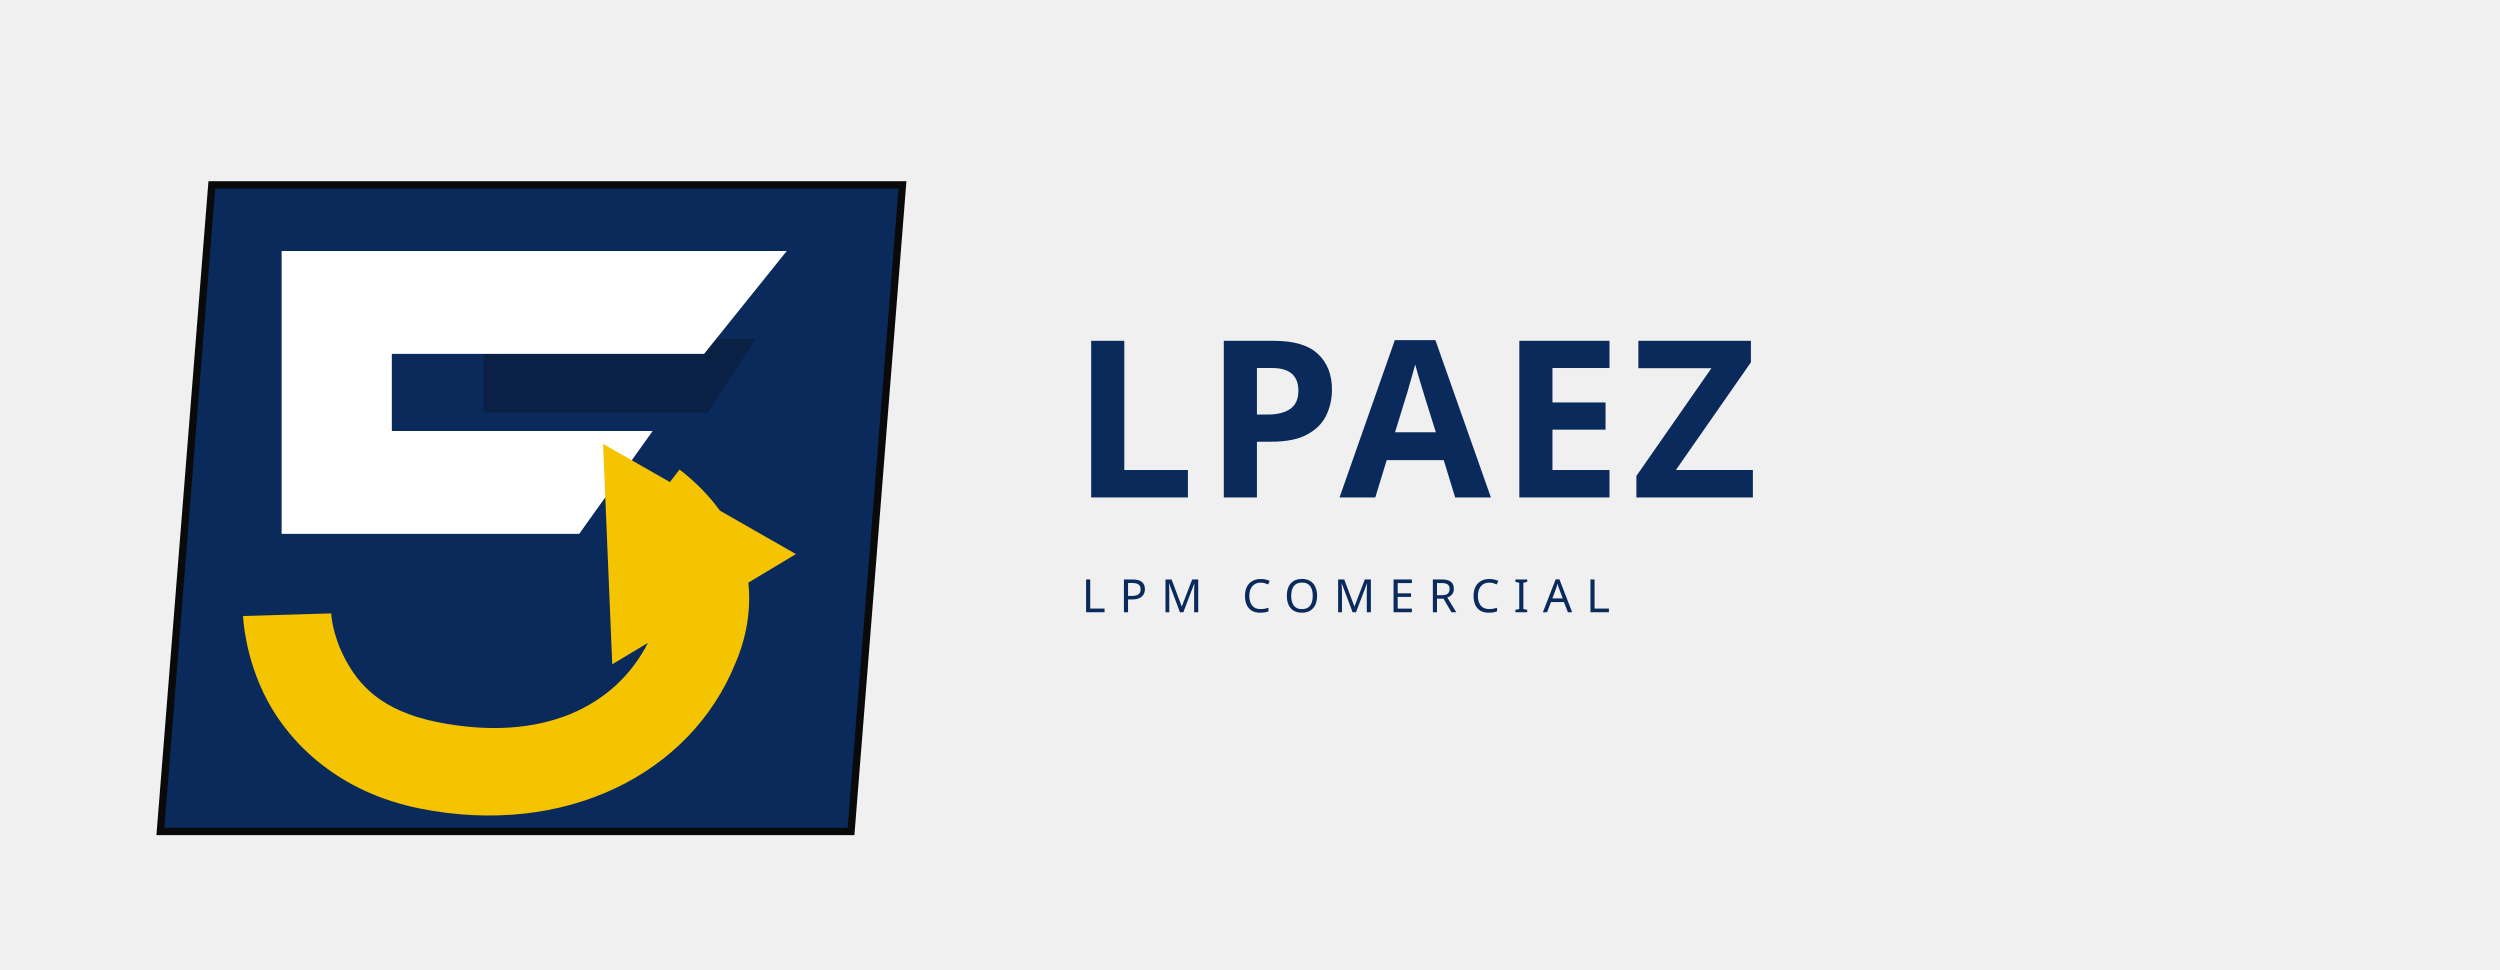
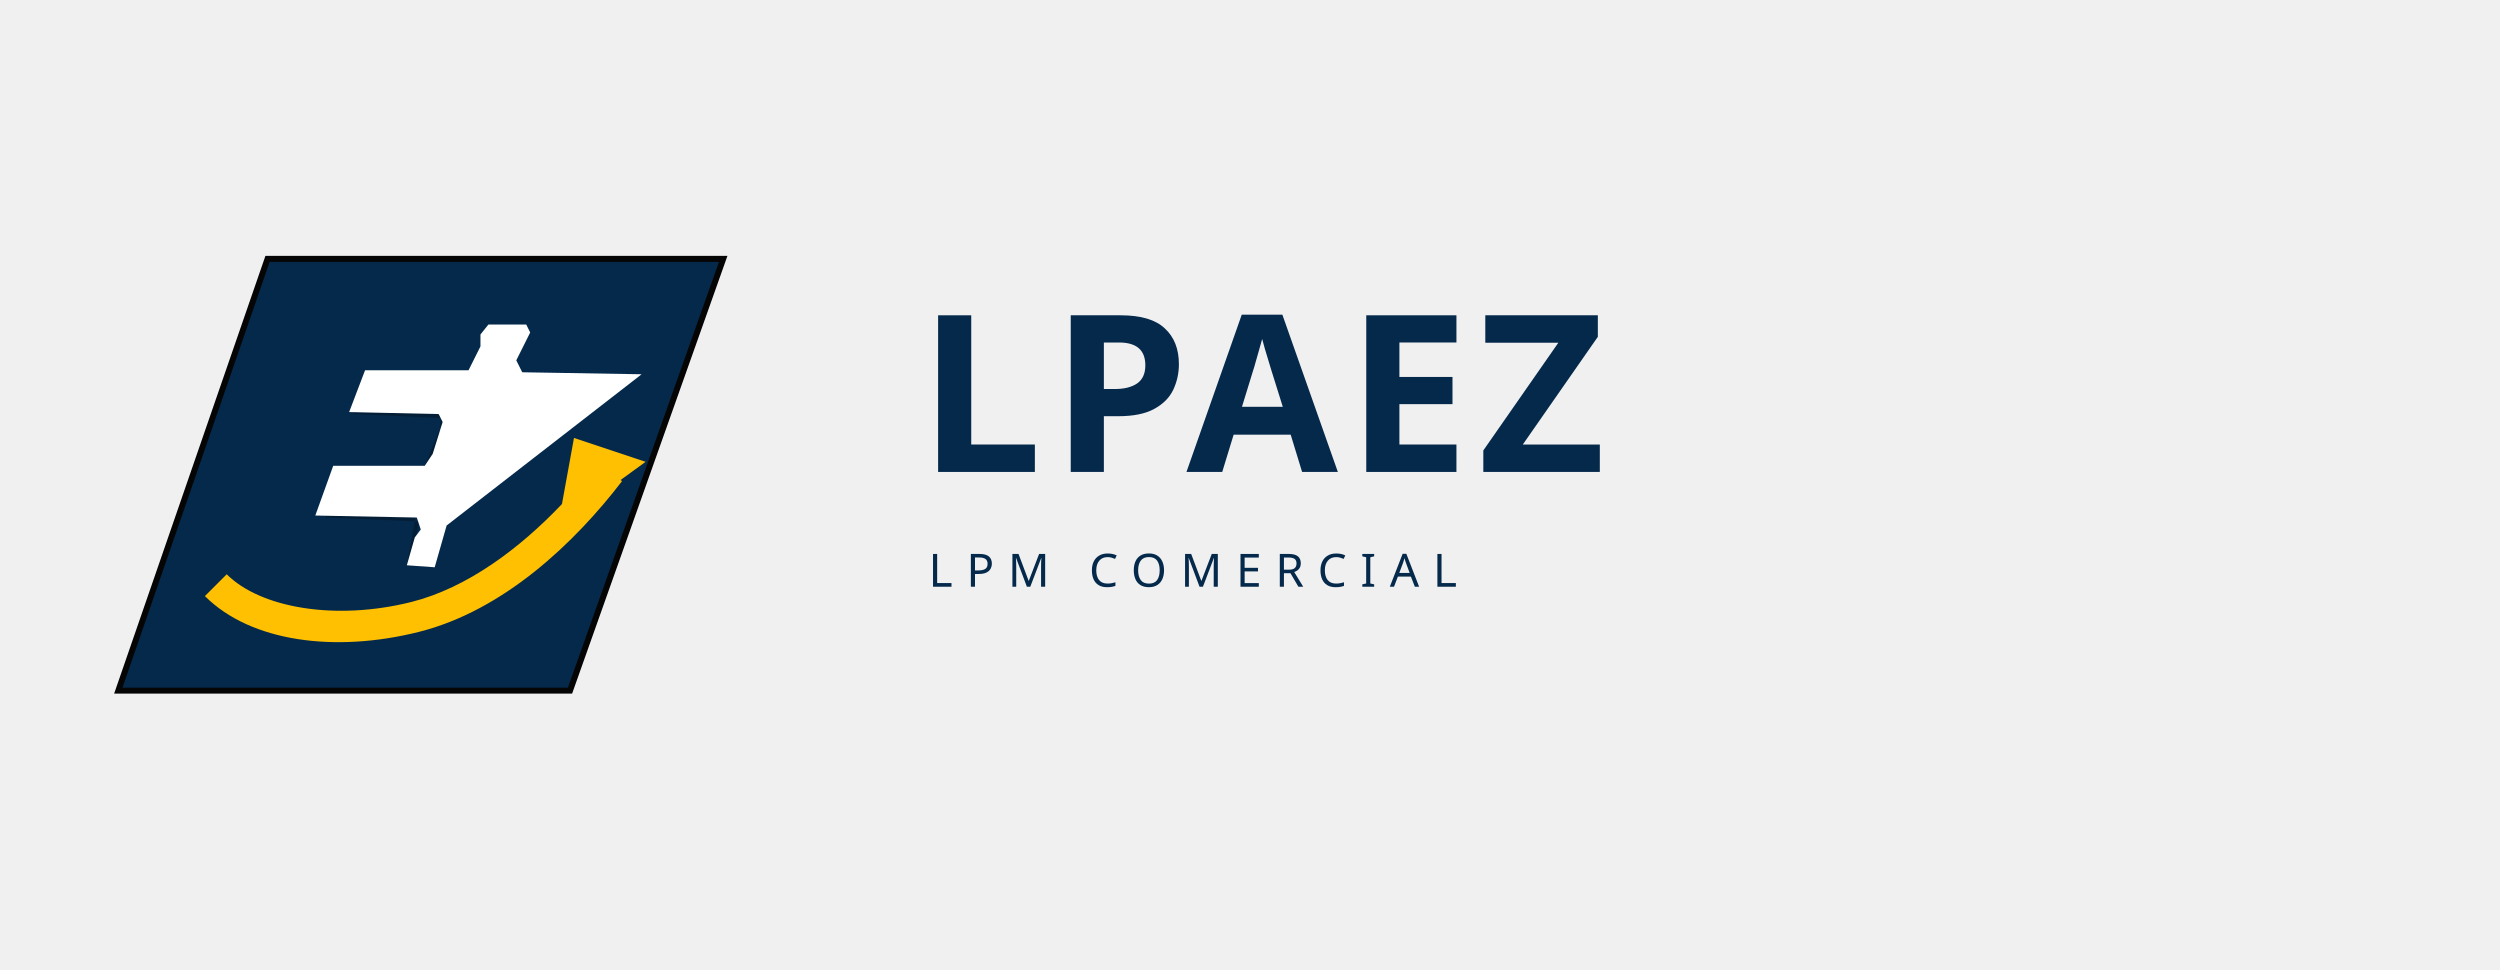
- <svg xmlns="http://www.w3.org/2000/svg" width="980" height="380" viewBox="0 0 980 380" version="1.1" id="lpaez_SF">
-   <defs id="defs" />
-   <g id="layer_isotipo" transform="matrix(0.72,0,0,0.72,24,48)">
-     <path d="M 82,34 H 458 L 430,386 H 54 Z" style="fill:#0a2a5c;stroke:none" id="path4" />
-     <path d="m 230,118 h 148 l -26,40 H 230 Z" style="fill:#0a0a0a;fill-opacity:0.3;stroke:none" id="path6" />
-     <path d="m 120,70 h 275 l -45,56 H 180 v 42 h 142 l -40,56 H 120 Z" style="fill:#ffffff;stroke:none" id="path8" />
-     <path d="m 295,175 5,120 19.42,-11.652 c -17.593,34.511 -57.255,54.611 -114.713,43.119 -30.802,-6.16 -42.886,-20.674 -50.129,-34.334 -7.242,-13.66 -7.588,-24.85 -7.588,-24.85 l -47.98,1.434 c 0,0 0.655,22.31 13.162,45.9 12.507,23.59 38.923,50.076 83.121,58.916 78.501,15.7 147.324,-18.407 171.867,-79.35 6.114,-14.265 8.459,-29.31 6.941,-43.645 L 400,235 358.633,211.361 c -6.058,-8.363 -13.518,-15.86 -22,-22.385 l -5.244,6.816 z" style="fill:#f5c400;stroke:none" id="path10" />
-     <path d="M 82,34 H 458 L 430,386 H 54 Z" style="fill:none;stroke:#0a0a0a;stroke-width:4;stroke-linejoin:miter" id="path12" />
+ <svg xmlns="http://www.w3.org/2000/svg" width="980" height="380" viewBox="0 0 980 380" version="1.1" id="svg20">
+   <defs id="defs22" />
+   <g id="isotipo" transform="matrix(0.78,0,0,0.78,30,64.03)">
+     <defs id="defs20" />
+     <g id="layer_fondo">
+       <path d="M 96,48 H 325 L 248,265 H 21 Z" style="fill:#05294b;stroke:none" id="path2" />
+     </g>
+     <g id="layer_sombra">
+       <path d="m 147,108 -8,18 44,2 -2,20 -5,6 h -43 l -8,24 47,2 -3,18 11,5 -14,-1 9,-50 9,-22 -2,-4 -45,-1 8,-21 z" style="fill:#000000;fill-opacity:0.28;stroke:none" id="path5" />
+     </g>
+     <g id="layer_blanco">
+       <path id="marca_blanca" d="m 284,106 -60,-1 -3,-6 7,-14 -2,-4 h -19 l -4,5 v 6 l -6,12 h -52 l -8,21 45,1 2,4 -5,16 -4,6 h -46 l -9,25 51,1 2,6 -3,4 -4,14 14,1 6,-21 z" style="fill:#ffffff;stroke:none" />
+     </g>
+     <g id="layer_flecha">
+       <path id="flecha_centro" style="color:#000000;fill:#fec001;stroke-linejoin:round;-inkscape-stroke:none" d="m 250,138 -6.039,33.215 c -20.955,22.075 -47.544,42.192 -75.84,49.266 -38.113,9.528 -75.746,2.934 -92.641,-13.961 l -10.961,10.961 c 23.105,23.105 65.472,28.511 107.359,18.039 42.86,-10.715 78.631,-44.97 102.271,-75.805 l -0.734,-0.562 L 286,150 Z" />
+     </g>
+     <g id="layer_contorno">
+       <path d="M 96,48 H 325 L 248,265 H 21 Z" style="fill:none;stroke:#050505;stroke-width:3;stroke-linejoin:miter" id="path13" />
+     </g>
  </g>
  <g id="layer_tipo">
-     <g aria-label="LPAEZ" id="lk_lpaez" style="font-weight:700;font-size:86px;font-family:'Space Grotesk';letter-spacing:3.4px;fill:#0a2a5c">
-       <path d="m 427.74,195 v -61.404 h 12.986 v 50.654 h 24.94 V 195 Z" id="path19" />
-       <path d="m 499.338,133.596 q 11.868,0 17.286,5.16 5.504,5.074 5.504,14.018 0,5.332 -2.236,10.062 -2.236,4.644 -7.482,7.482 -5.16,2.838 -14.104,2.838 h -5.59 V 195 h -12.986 v -61.404 z m -0.688,10.664 h -5.934 v 18.232 h 4.3 q 5.504,0 8.686,-2.15 3.268,-2.236 3.268,-7.138 0,-8.944 -10.32,-8.944 z" id="path21" />
-       <path d="m 570.42,195 -4.472,-14.62 h -22.36 l -4.472,14.62 h -14.018 l 21.672,-61.662 h 15.91 l 21.758,61.662 z m -12.04,-39.818 q -0.43,-1.462 -1.118,-3.698 -0.688,-2.236 -1.376,-4.558 -0.688,-2.322 -1.118,-4.042 -0.43,1.72 -1.204,4.3 -0.688,2.494 -1.376,4.816 -0.602,2.236 -0.946,3.182 l -4.386,14.276 h 15.996 z" id="path23" />
-       <path d="m 630.924,195 h -35.346 v -61.404 h 35.346 v 10.664 h -22.36 v 13.502 h 20.812 v 10.664 h -20.812 v 15.824 h 22.36 z" id="path25" />
-       <path d="m 687.128,195 h -45.666 v -8.428 l 29.412,-42.226 h -28.638 v -10.75 h 44.118 v 8.428 l -29.412,42.226 h 30.186 z" id="path27" />
+     <g aria-label="LPAEZ" id="text15" style="font-weight:700;font-size:86px;font-family:'Space Grotesk';letter-spacing:3.4px;fill:#05294b">
+       <path d="m 367.74,185 v -61.404 h 12.986 v 50.654 h 24.94 V 185 Z" id="path24" />
+       <path d="m 439.338,123.596 q 11.868,0 17.286,5.16 5.504,5.074 5.504,14.018 0,5.332 -2.236,10.062 -2.236,4.644 -7.482,7.482 -5.16,2.838 -14.104,2.838 h -5.59 V 185 h -12.986 v -61.404 z m -0.688,10.664 h -5.934 v 18.232 h 4.3 q 5.504,0 8.686,-2.15 3.268,-2.236 3.268,-7.138 0,-8.944 -10.32,-8.944 z" id="path26" />
+       <path d="m 510.42,185 -4.472,-14.62 h -22.36 l -4.472,14.62 h -14.018 l 21.672,-61.662 h 15.91 l 21.758,61.662 z m -12.04,-39.818 q -0.43,-1.462 -1.118,-3.698 -0.688,-2.236 -1.376,-4.558 -0.688,-2.322 -1.118,-4.042 -0.43,1.72 -1.204,4.3 -0.688,2.494 -1.376,4.816 -0.602,2.236 -0.946,3.182 l -4.386,14.276 h 15.996 z" id="path28" />
+       <path d="m 570.924,185 h -35.346 v -61.404 h 35.346 v 10.664 h -22.36 v 13.502 h 20.812 v 10.664 h -20.812 v 15.824 h 22.36 z" id="path30" />
+       <path d="m 627.128,185 h -45.666 v -8.428 l 29.412,-42.226 h -28.638 v -10.75 h 44.118 v 8.428 l -29.412,42.226 h 30.186 z" id="path32" />
    </g>
-     <g aria-label="LPM COMERCIAL" id="lk_sub" style="font-weight:500;font-size:18px;font-family:'Space Grotesk';letter-spacing:5.4px;fill:#0a2a5c">
-       <path d="m 425.746,240 v -12.852 h 1.62 v 11.412 h 5.616 V 240 Z" id="path30" />
-       <path d="m 443.98,227.148 q 2.52,0 3.672,0.99 1.152,0.99 1.152,2.79 0,1.062 -0.486,1.998 -0.468,0.918 -1.602,1.494 -1.116,0.576 -3.042,0.576 h -1.476 V 240 h -1.62 v -12.852 z m -0.144,1.386 h -1.638 v 5.076 h 1.296 q 1.836,0 2.736,-0.594 0.9,-0.594 0.9,-2.016 0,-1.242 -0.792,-1.854 -0.792,-0.612 -2.502,-0.612 z" id="path32" />
-       <path d="m 462.538,240 -4.23,-11.268 h -0.072 q 0.054,0.558 0.09,1.512 0.036,0.936 0.036,1.962 V 240 h -1.494 v -12.852 h 2.394 l 3.96,10.53 h 0.072 l 4.032,-10.53 h 2.376 V 240 h -1.602 v -7.902 q 0,-0.936 0.036,-1.854 0.054,-0.918 0.09,-1.494 h -0.072 l -4.284,11.25 z" id="path34" />
-       <path d="m 494.182,228.39 q -2.07,0 -3.258,1.386 -1.188,1.386 -1.188,3.798 0,2.394 1.098,3.798 1.116,1.386 3.33,1.386 0.846,0 1.602,-0.144 0.756,-0.144 1.476,-0.36 v 1.404 q -0.72,0.27 -1.494,0.396 -0.756,0.126 -1.818,0.126 -1.962,0 -3.276,-0.81 -1.314,-0.81 -1.98,-2.304 -0.648,-1.494 -0.648,-3.51 0,-1.944 0.702,-3.42 0.72,-1.494 2.106,-2.322 1.386,-0.846 3.366,-0.846 2.034,0 3.546,0.756 l -0.648,1.368 q -0.594,-0.27 -1.332,-0.486 -0.72,-0.216 -1.584,-0.216 z" id="path36" />
-       <path d="m 516.304,233.556 q 0,1.998 -0.684,3.492 -0.666,1.476 -1.98,2.304 -1.314,0.828 -3.258,0.828 -1.998,0 -3.33,-0.828 -1.314,-0.828 -1.962,-2.322 -0.648,-1.494 -0.648,-3.492 0,-1.98 0.648,-3.456 0.648,-1.476 1.962,-2.304 1.332,-0.828 3.348,-0.828 1.926,0 3.24,0.828 1.314,0.81 1.98,2.304 0.684,1.476 0.684,3.474 z m -10.152,0 q 0,2.43 1.026,3.834 1.026,1.386 3.204,1.386 2.196,0 3.204,-1.386 1.008,-1.404 1.008,-3.834 0,-2.43 -1.008,-3.798 -1.008,-1.386 -3.186,-1.386 -2.178,0 -3.222,1.386 -1.026,1.368 -1.026,3.798 z" id="path38" />
-       <path d="m 530.218,240 -4.23,-11.268 h -0.072 q 0.054,0.558 0.09,1.512 0.036,0.936 0.036,1.962 V 240 h -1.494 v -12.852 h 2.394 l 3.96,10.53 h 0.072 l 4.032,-10.53 h 2.376 V 240 h -1.602 v -7.902 q 0,-0.936 0.036,-1.854 0.054,-0.918 0.09,-1.494 h -0.072 l -4.284,11.25 z" id="path40" />
-       <path d="m 553.456,240 h -7.182 v -12.852 h 7.182 v 1.422 h -5.562 v 4.014 h 5.238 v 1.404 h -5.238 v 4.59 h 5.562 z" id="path42" />
-       <path d="m 565.228,227.148 q 2.394,0 3.528,0.918 1.152,0.9 1.152,2.736 0,1.026 -0.378,1.71 -0.378,0.684 -0.972,1.098 -0.576,0.396 -1.224,0.63 l 3.528,5.76 h -1.89 l -3.114,-5.31 h -2.556 V 240 h -1.62 v -12.852 z m -0.09,1.404 h -1.836 v 4.77 h 1.926 q 1.566,0 2.286,-0.612 0.72,-0.63 0.72,-1.836 0,-1.26 -0.756,-1.782 -0.756,-0.54 -2.34,-0.54 z" id="path44" />
-       <path d="m 583.786,228.39 q -2.07,0 -3.258,1.386 -1.188,1.386 -1.188,3.798 0,2.394 1.098,3.798 1.116,1.386 3.33,1.386 0.846,0 1.602,-0.144 0.756,-0.144 1.476,-0.36 v 1.404 q -0.72,0.27 -1.494,0.396 -0.756,0.126 -1.818,0.126 -1.962,0 -3.276,-0.81 -1.314,-0.81 -1.98,-2.304 -0.648,-1.494 -0.648,-3.51 0,-1.944 0.702,-3.42 0.72,-1.494 2.106,-2.322 1.386,-0.846 3.366,-0.846 2.034,0 3.546,0.756 l -0.648,1.368 q -0.594,-0.27 -1.332,-0.486 -0.72,-0.216 -1.584,-0.216 z" id="path46" />
-       <path d="m 598.672,240 h -4.644 v -0.936 l 1.512,-0.342 v -10.278 l -1.512,-0.36 v -0.936 h 4.644 v 0.936 l -1.512,0.36 v 10.278 l 1.512,0.342 z" id="path48" />
-       <path d="m 614.62,240 -1.548,-3.978 h -5.094 l -1.53,3.978 h -1.638 l 5.022,-12.906 h 1.458 l 5.004,12.906 z m -3.474,-9.306 q -0.054,-0.144 -0.18,-0.522 -0.126,-0.378 -0.252,-0.774 -0.108,-0.414 -0.18,-0.63 -0.126,0.558 -0.288,1.098 -0.162,0.522 -0.27,0.828 l -1.458,3.888 h 4.068 z" id="path50" />
-       <path d="m 623.458,240 v -12.852 h 1.62 v 11.412 h 5.616 V 240 Z" id="path52" />
+     <g aria-label="LPM COMERCIAL" id="text17" style="font-weight:500;font-size:18px;font-family:'Space Grotesk';letter-spacing:5.4px;fill:#05294b">
+       <path d="m 365.746,230 v -12.852 h 1.62 v 11.412 h 5.616 V 230 Z" id="path35" />
+       <path d="m 383.98,217.148 q 2.52,0 3.672,0.99 1.152,0.99 1.152,2.79 0,1.062 -0.486,1.998 -0.468,0.918 -1.602,1.494 -1.116,0.576 -3.042,0.576 h -1.476 V 230 h -1.62 v -12.852 z m -0.144,1.386 h -1.638 v 5.076 h 1.296 q 1.836,0 2.736,-0.594 0.9,-0.594 0.9,-2.016 0,-1.242 -0.792,-1.854 -0.792,-0.612 -2.502,-0.612 z" id="path37" />
+       <path d="m 402.538,230 -4.23,-11.268 h -0.072 q 0.054,0.558 0.09,1.512 0.036,0.936 0.036,1.962 V 230 h -1.494 v -12.852 h 2.394 l 3.96,10.53 h 0.072 l 4.032,-10.53 h 2.376 V 230 h -1.602 v -7.902 q 0,-0.936 0.036,-1.854 0.054,-0.918 0.09,-1.494 h -0.072 l -4.284,11.25 z" id="path39" />
+       <path d="m 434.182,218.39 q -2.07,0 -3.258,1.386 -1.188,1.386 -1.188,3.798 0,2.394 1.098,3.798 1.116,1.386 3.33,1.386 0.846,0 1.602,-0.144 0.756,-0.144 1.476,-0.36 v 1.404 q -0.72,0.27 -1.494,0.396 -0.756,0.126 -1.818,0.126 -1.962,0 -3.276,-0.81 -1.314,-0.81 -1.98,-2.304 -0.648,-1.494 -0.648,-3.51 0,-1.944 0.702,-3.42 0.72,-1.494 2.106,-2.322 1.386,-0.846 3.366,-0.846 2.034,0 3.546,0.756 l -0.648,1.368 q -0.594,-0.27 -1.332,-0.486 -0.72,-0.216 -1.584,-0.216 z" id="path41" />
+       <path d="m 456.304,223.556 q 0,1.998 -0.684,3.492 -0.666,1.476 -1.98,2.304 -1.314,0.828 -3.258,0.828 -1.998,0 -3.33,-0.828 -1.314,-0.828 -1.962,-2.322 -0.648,-1.494 -0.648,-3.492 0,-1.98 0.648,-3.456 0.648,-1.476 1.962,-2.304 1.332,-0.828 3.348,-0.828 1.926,0 3.24,0.828 1.314,0.81 1.98,2.304 0.684,1.476 0.684,3.474 z m -10.152,0 q 0,2.43 1.026,3.834 1.026,1.386 3.204,1.386 2.196,0 3.204,-1.386 1.008,-1.404 1.008,-3.834 0,-2.43 -1.008,-3.798 -1.008,-1.386 -3.186,-1.386 -2.178,0 -3.222,1.386 -1.026,1.368 -1.026,3.798 z" id="path43" />
+       <path d="m 470.218,230 -4.23,-11.268 h -0.072 q 0.054,0.558 0.09,1.512 0.036,0.936 0.036,1.962 V 230 h -1.494 v -12.852 h 2.394 l 3.96,10.53 h 0.072 l 4.032,-10.53 h 2.376 V 230 h -1.602 v -7.902 q 0,-0.936 0.036,-1.854 0.054,-0.918 0.09,-1.494 h -0.072 l -4.284,11.25 z" id="path45" />
+       <path d="m 493.456,230 h -7.182 v -12.852 h 7.182 v 1.422 h -5.562 v 4.014 h 5.238 v 1.404 h -5.238 v 4.59 h 5.562 z" id="path47" />
+       <path d="m 505.228,217.148 q 2.394,0 3.528,0.918 1.152,0.9 1.152,2.736 0,1.026 -0.378,1.71 -0.378,0.684 -0.972,1.098 -0.576,0.396 -1.224,0.63 l 3.528,5.76 h -1.89 l -3.114,-5.31 h -2.556 V 230 h -1.62 v -12.852 z m -0.09,1.404 h -1.836 v 4.77 h 1.926 q 1.566,0 2.286,-0.612 0.72,-0.63 0.72,-1.836 0,-1.26 -0.756,-1.782 -0.756,-0.54 -2.34,-0.54 z" id="path49" />
+       <path d="m 523.786,218.39 q -2.07,0 -3.258,1.386 -1.188,1.386 -1.188,3.798 0,2.394 1.098,3.798 1.116,1.386 3.33,1.386 0.846,0 1.602,-0.144 0.756,-0.144 1.476,-0.36 v 1.404 q -0.72,0.27 -1.494,0.396 -0.756,0.126 -1.818,0.126 -1.962,0 -3.276,-0.81 -1.314,-0.81 -1.98,-2.304 -0.648,-1.494 -0.648,-3.51 0,-1.944 0.702,-3.42 0.72,-1.494 2.106,-2.322 1.386,-0.846 3.366,-0.846 2.034,0 3.546,0.756 l -0.648,1.368 q -0.594,-0.27 -1.332,-0.486 -0.72,-0.216 -1.584,-0.216 z" id="path51" />
+       <path d="m 538.672,230 h -4.644 v -0.936 l 1.512,-0.342 v -10.278 l -1.512,-0.36 v -0.936 h 4.644 v 0.936 l -1.512,0.36 v 10.278 l 1.512,0.342 z" id="path53" />
+       <path d="m 554.62,230 -1.548,-3.978 h -5.094 l -1.53,3.978 h -1.638 l 5.022,-12.906 h 1.458 l 5.004,12.906 z m -3.474,-9.306 q -0.054,-0.144 -0.18,-0.522 -0.126,-0.378 -0.252,-0.774 -0.108,-0.414 -0.18,-0.63 -0.126,0.558 -0.288,1.098 -0.162,0.522 -0.27,0.828 l -1.458,3.888 h 4.068 z" id="path55" />
+       <path d="m 563.458,230 v -12.852 h 1.62 v 11.412 h 5.616 V 230 Z" id="path57" />
    </g>
  </g>
</svg>
